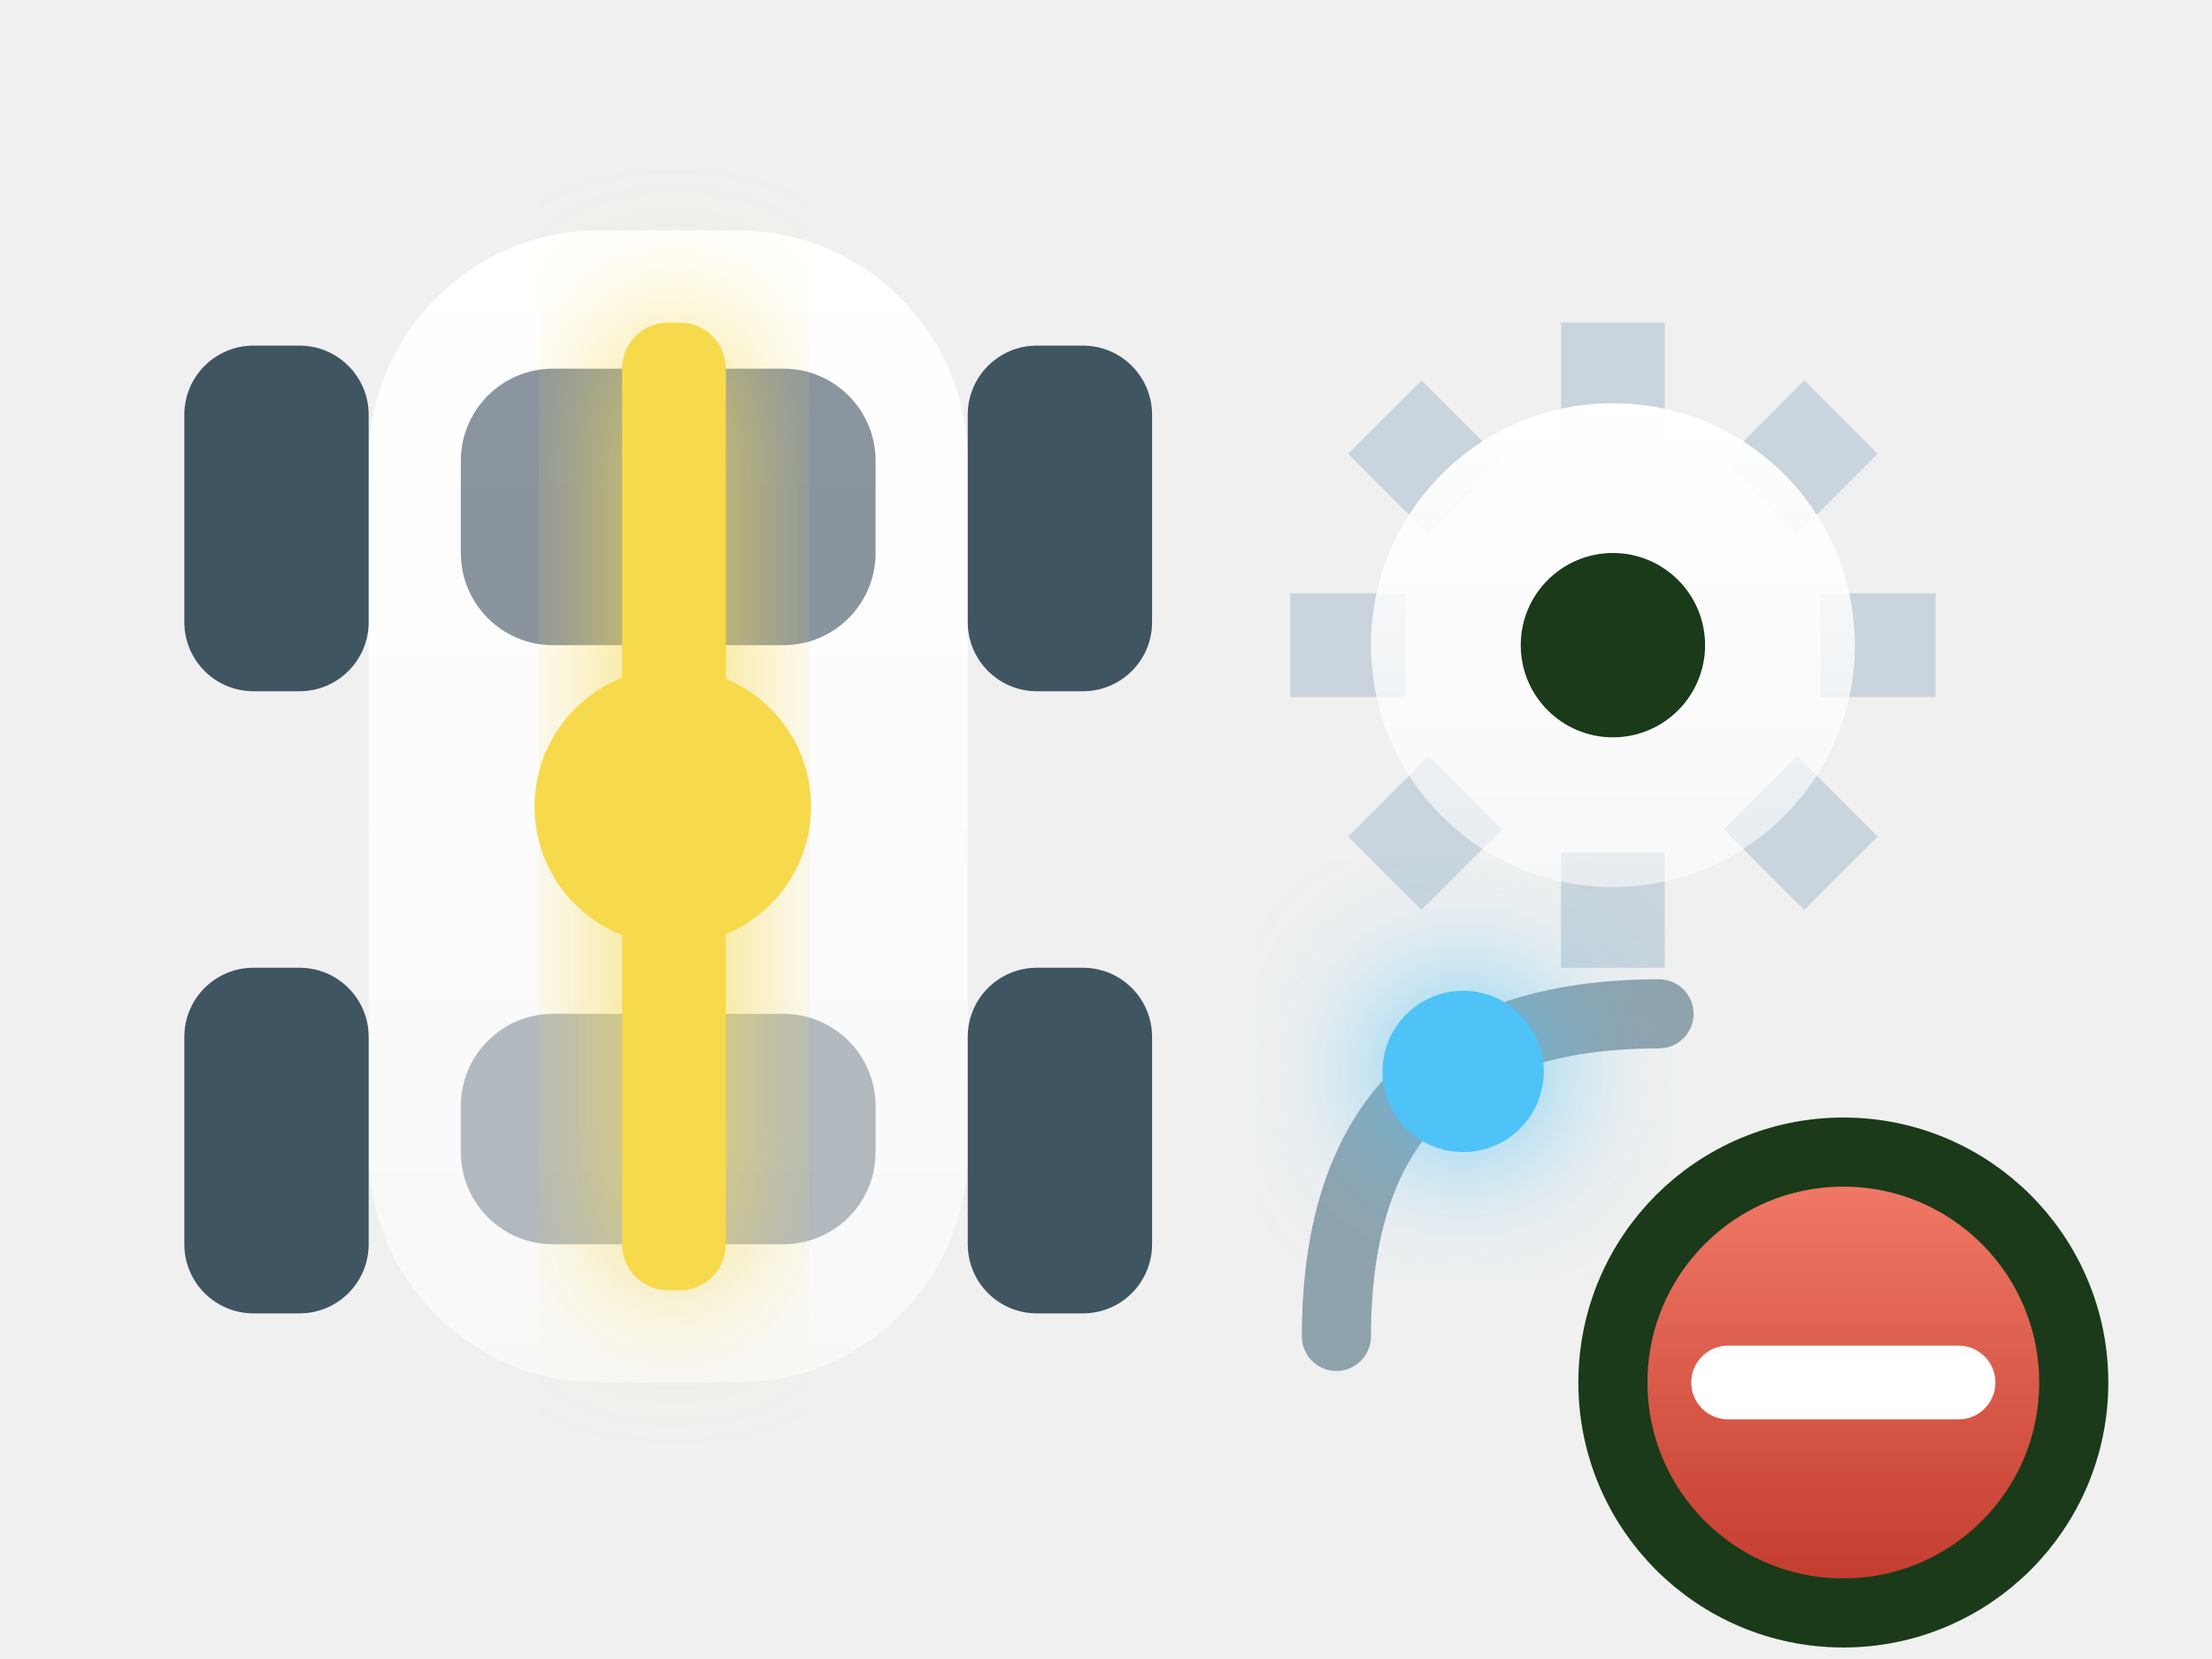
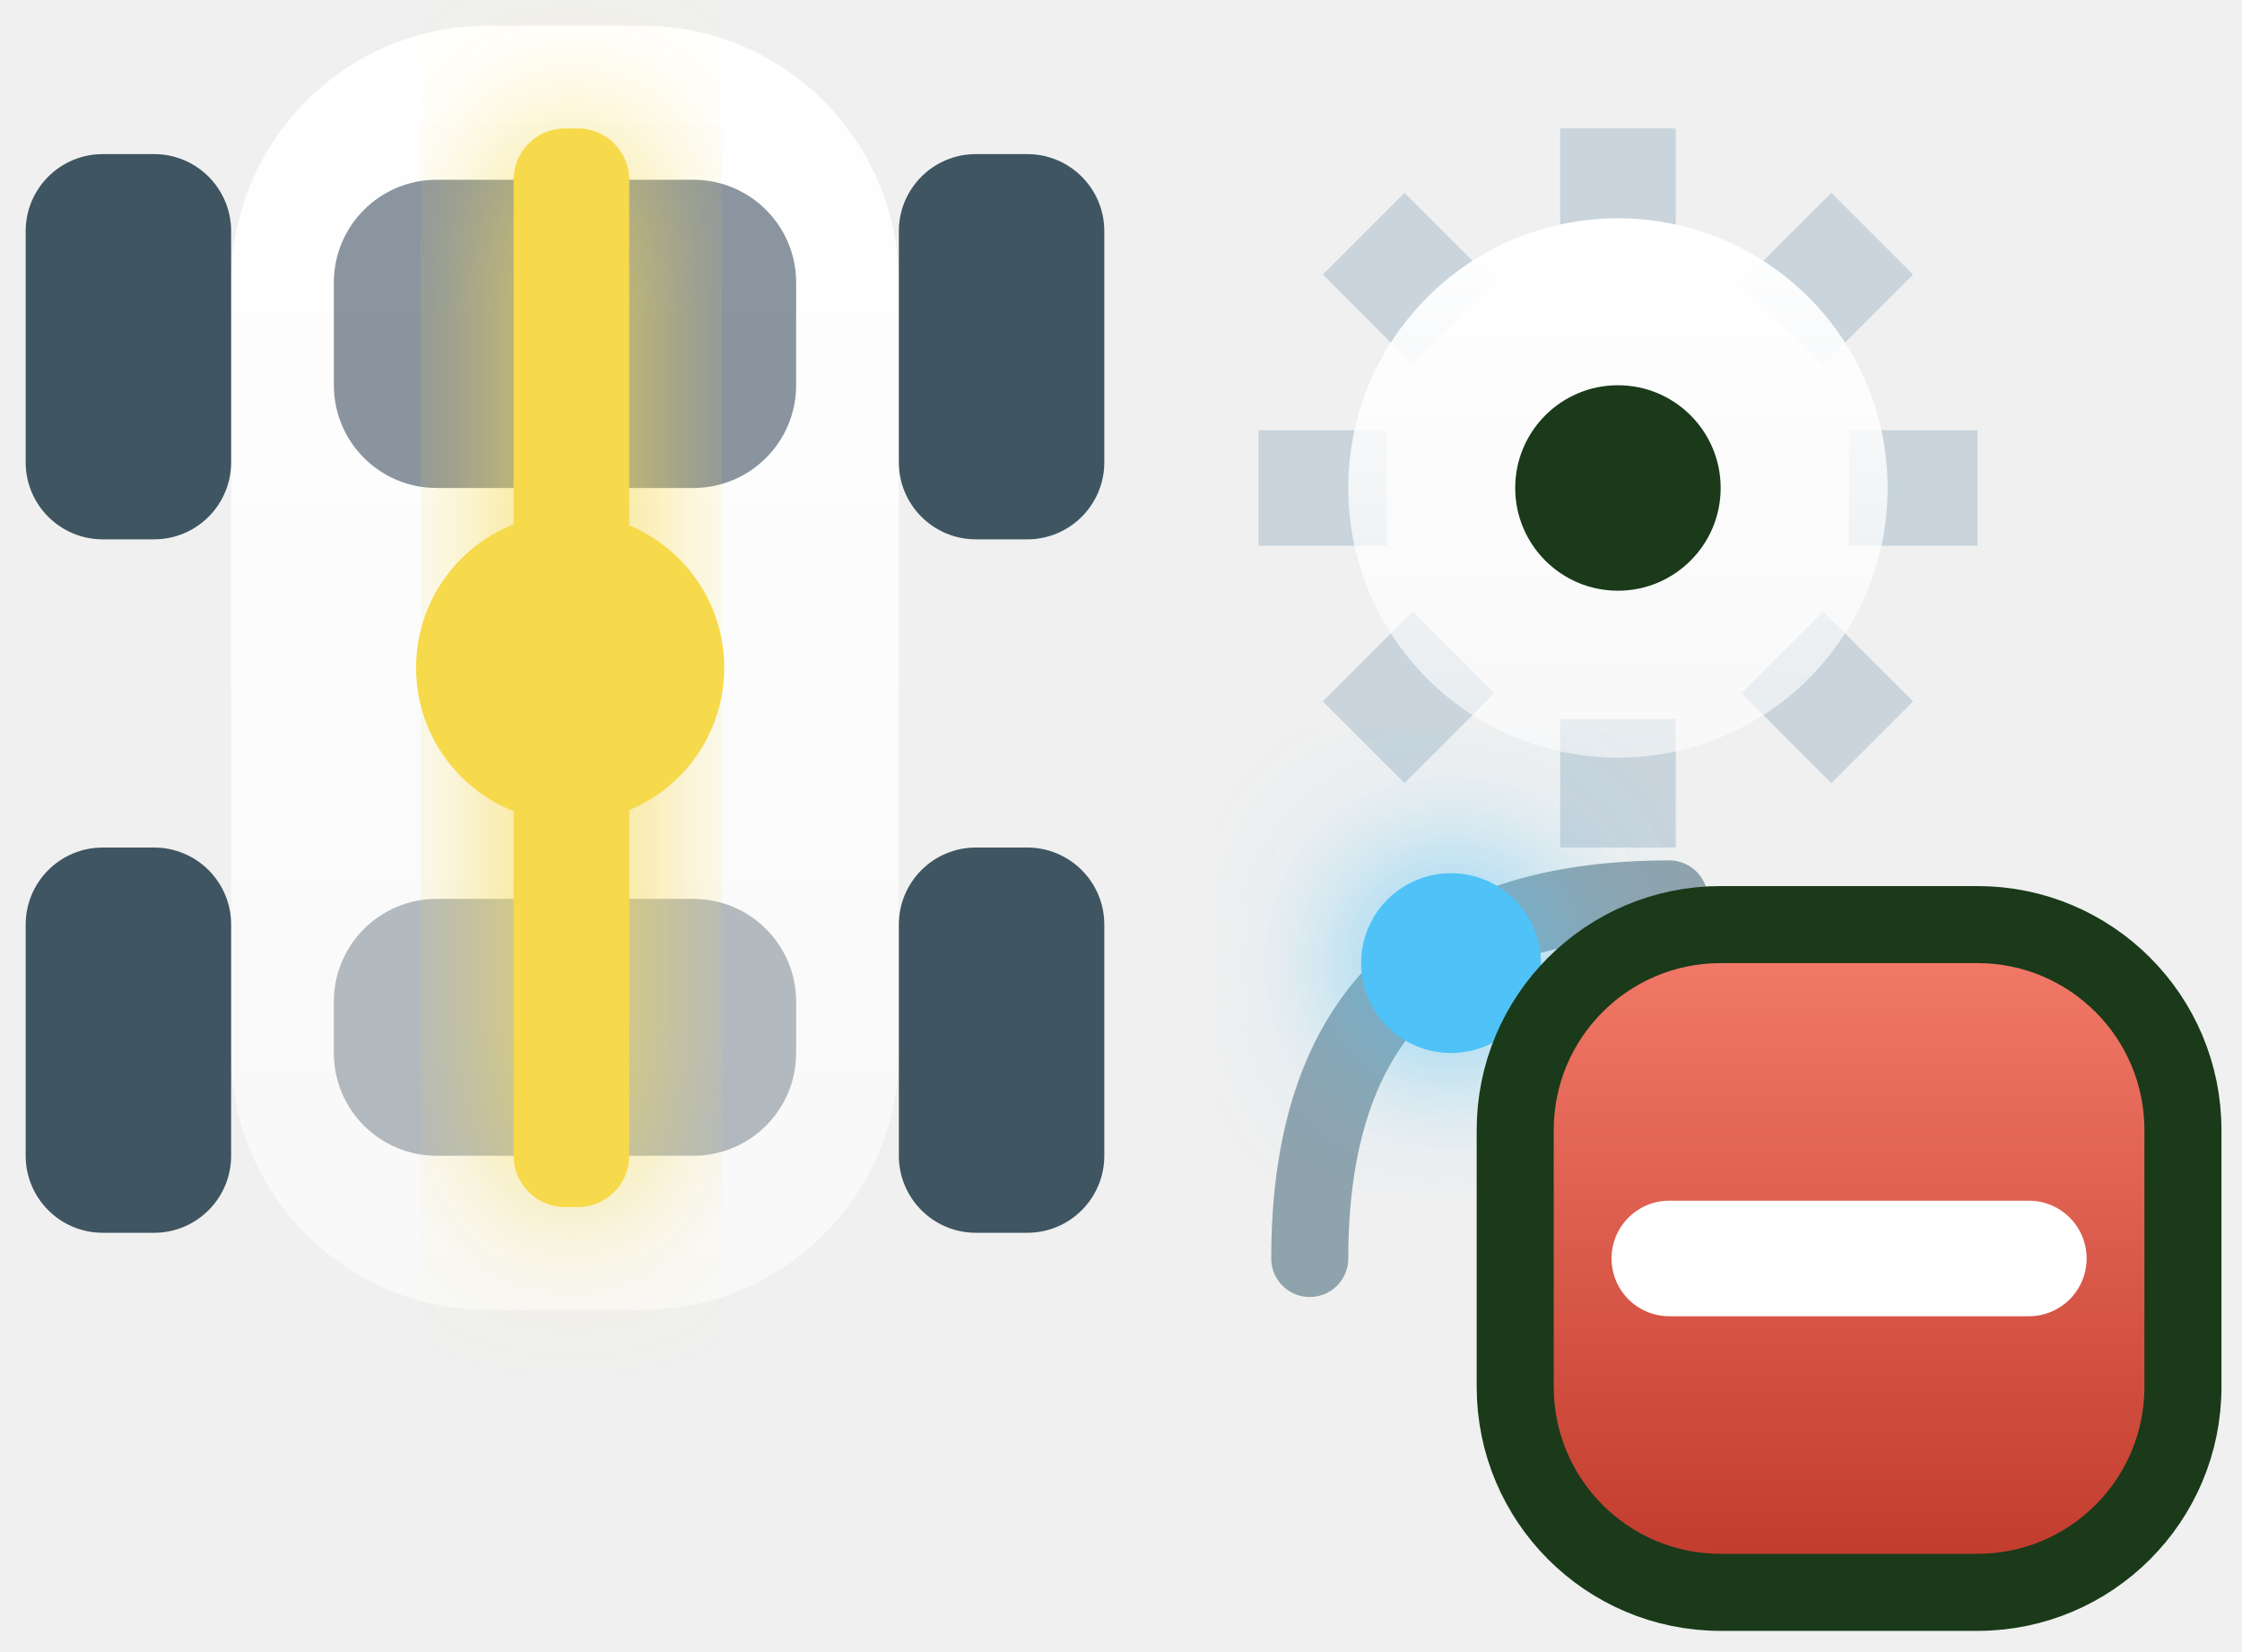
- <svg xmlns="http://www.w3.org/2000/svg" viewBox="0 0 96 72">
+ <svg xmlns="http://www.w3.org/2000/svg" viewBox="0 0 87.3 64.3">
  <defs>
    <linearGradient id="mtl" x1="0" y1="0" x2="0" y2="1">
      <stop stop-color="#ffffff" />
      <stop offset="1" stop-color="#ffffff" stop-opacity="0.55" />
    </linearGradient>
    <filter id="glow" x="-80%" y="-80%" width="260%" height="260%">
      <feGaussianBlur stdDeviation="3" />
    </filter>
    <linearGradient id="minusG" x1="0" y1="0" x2="0" y2="1">
      <stop stop-color="#f47c6a" />
      <stop offset="1" stop-color="#c0392b" />
    </linearGradient>
  </defs>
-   <rect x="16" y="10" width="26" height="50" rx="10" fill="url(#mtl)" />
-   <rect x="20" y="16" width="18" height="12" rx="4" fill="#2c3e50" opacity="0.55" />
-   <rect x="20" y="44" width="18" height="10" rx="4" fill="#2c3e50" opacity="0.35" />
-   <rect x="8" y="15" width="8" height="15" rx="3" fill="#3f5561" />
-   <rect x="42" y="15" width="8" height="15" rx="3" fill="#3f5561" />
-   <rect x="8" y="42" width="8" height="15" rx="3" fill="#3f5561" />
-   <rect x="42" y="42" width="8" height="15" rx="3" fill="#3f5561" />
-   <rect x="27" y="14" width="4.5" height="42" rx="2" fill="#f7d94c" filter="url(#glow)" />
-   <rect x="27" y="14" width="4.5" height="42" rx="2" fill="#f7d94c" />
-   <circle cx="29.2" cy="35" r="6" fill="#f7d94c" />
-   <line x1="79.0" y1="28.0" x2="84.0" y2="28.0" stroke="#c9d4dc" stroke-width="4.5" />
-   <line x1="76.4" y1="34.4" x2="79.9" y2="37.9" stroke="#c9d4dc" stroke-width="4.5" />
-   <line x1="70.0" y1="37.0" x2="70.0" y2="42.0" stroke="#c9d4dc" stroke-width="4.5" />
-   <line x1="63.6" y1="34.4" x2="60.1" y2="37.9" stroke="#c9d4dc" stroke-width="4.5" />
-   <line x1="61.0" y1="28.0" x2="56.0" y2="28.0" stroke="#c9d4dc" stroke-width="4.5" />
-   <line x1="63.6" y1="21.6" x2="60.1" y2="18.1" stroke="#c9d4dc" stroke-width="4.5" />
-   <line x1="70.0" y1="19.0" x2="70.0" y2="14.0" stroke="#c9d4dc" stroke-width="4.5" />
-   <line x1="76.4" y1="21.6" x2="79.9" y2="18.1" stroke="#c9d4dc" stroke-width="4.5" />
-   <circle cx="70" cy="28" r="10.5" fill="url(#mtl)" />
-   <circle cx="70" cy="28" r="4" fill="#1a3a1a" />
-   <path d="M58 58 Q58 44 72 44" fill="none" stroke="#8fa3ad" stroke-width="3" stroke-linecap="round" />
-   <circle cx="63.5" cy="46.5" r="3.5" fill="#4fc3f7" filter="url(#glow)" />
-   <circle cx="63.5" cy="46.5" r="3.5" fill="#4fc3f7" />
-   <circle cx="80" cy="60" r="10" fill="url(#minusG)" stroke="#1a3a1a" stroke-width="3" />
-   <path d="M75 60h10" stroke="#ffffff" stroke-width="3.2" stroke-linecap="round" />
+   <g transform="translate(-7 -9)">
+     <rect x="16" y="10" width="26" height="50" rx="10" fill="url(#mtl)" />
+     <rect x="20" y="16" width="18" height="12" rx="4" fill="#2c3e50" opacity="0.55" />
+     <rect x="20" y="44" width="18" height="10" rx="4" fill="#2c3e50" opacity="0.35" />
+     <rect x="8" y="15" width="8" height="15" rx="3" fill="#3f5561" />
+     <rect x="42" y="15" width="8" height="15" rx="3" fill="#3f5561" />
+     <rect x="8" y="42" width="8" height="15" rx="3" fill="#3f5561" />
+     <rect x="42" y="42" width="8" height="15" rx="3" fill="#3f5561" />
+     <rect x="27" y="14" width="4.5" height="42" rx="2" fill="#f7d94c" filter="url(#glow)" />
+     <rect x="27" y="14" width="4.5" height="42" rx="2" fill="#f7d94c" />
+     <circle cx="29.2" cy="35" r="6" fill="#f7d94c" />
+     <line x1="79.0" y1="28.0" x2="84.0" y2="28.0" stroke="#c9d4dc" stroke-width="4.5" />
+     <line x1="76.4" y1="34.4" x2="79.9" y2="37.9" stroke="#c9d4dc" stroke-width="4.5" />
+     <line x1="70.0" y1="37.0" x2="70.0" y2="42.0" stroke="#c9d4dc" stroke-width="4.5" />
+     <line x1="63.6" y1="34.4" x2="60.1" y2="37.9" stroke="#c9d4dc" stroke-width="4.5" />
+     <line x1="61.0" y1="28.0" x2="56.0" y2="28.0" stroke="#c9d4dc" stroke-width="4.5" />
+     <line x1="63.6" y1="21.6" x2="60.1" y2="18.1" stroke="#c9d4dc" stroke-width="4.5" />
+     <line x1="70.0" y1="19.0" x2="70.0" y2="14.0" stroke="#c9d4dc" stroke-width="4.5" />
+     <line x1="76.4" y1="21.6" x2="79.9" y2="18.1" stroke="#c9d4dc" stroke-width="4.5" />
+     <circle cx="70" cy="28" r="10.5" fill="url(#mtl)" />
+     <circle cx="70" cy="28" r="4" fill="#1a3a1a" />
+     <path d="M58 58 Q58 44 72 44" fill="none" stroke="#8fa3ad" stroke-width="3" stroke-linecap="round" />
+     <circle cx="63.5" cy="46.5" r="3.5" fill="#4fc3f7" filter="url(#glow)" />
+     <circle cx="63.5" cy="46.5" r="3.5" fill="#4fc3f7" />
+     <rect x="66" y="45" width="26" height="26" rx="8" fill="url(#minusG)" stroke="#1a3a1a" stroke-width="3" />
+     <path d="M72 58h14" stroke="#ffffff" stroke-width="4.5" stroke-linecap="round" />
+   </g>
</svg>
